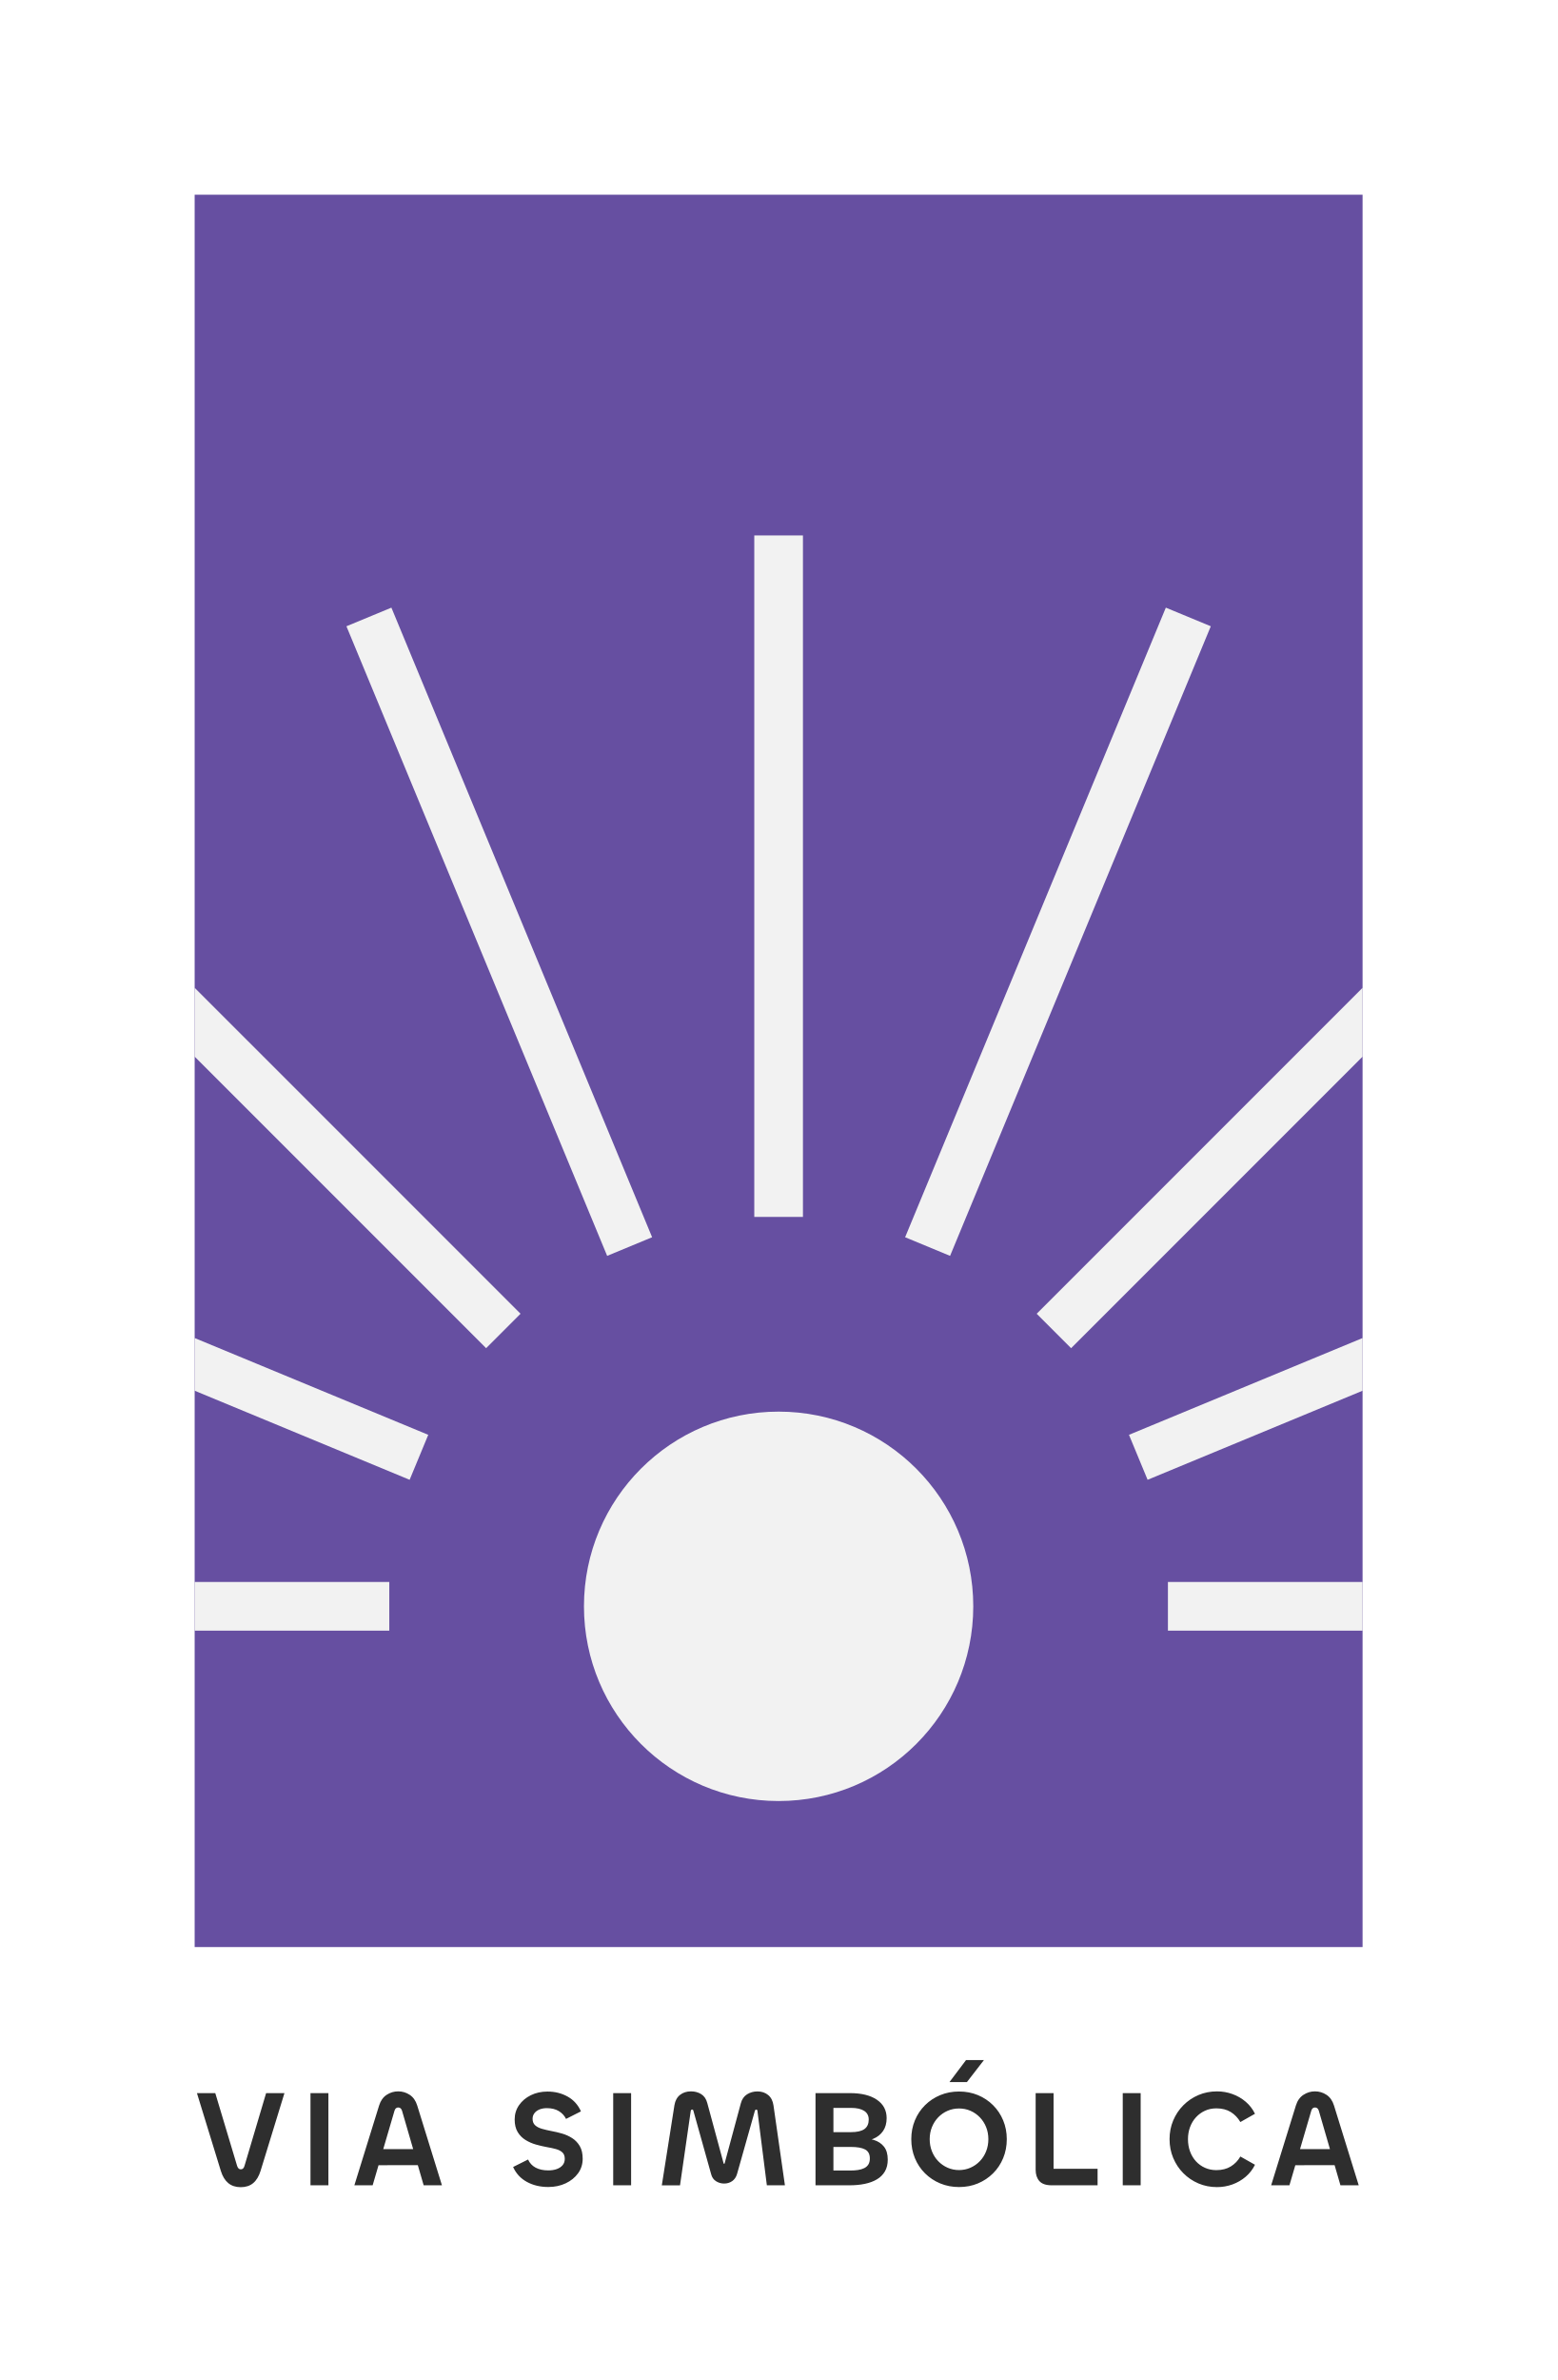
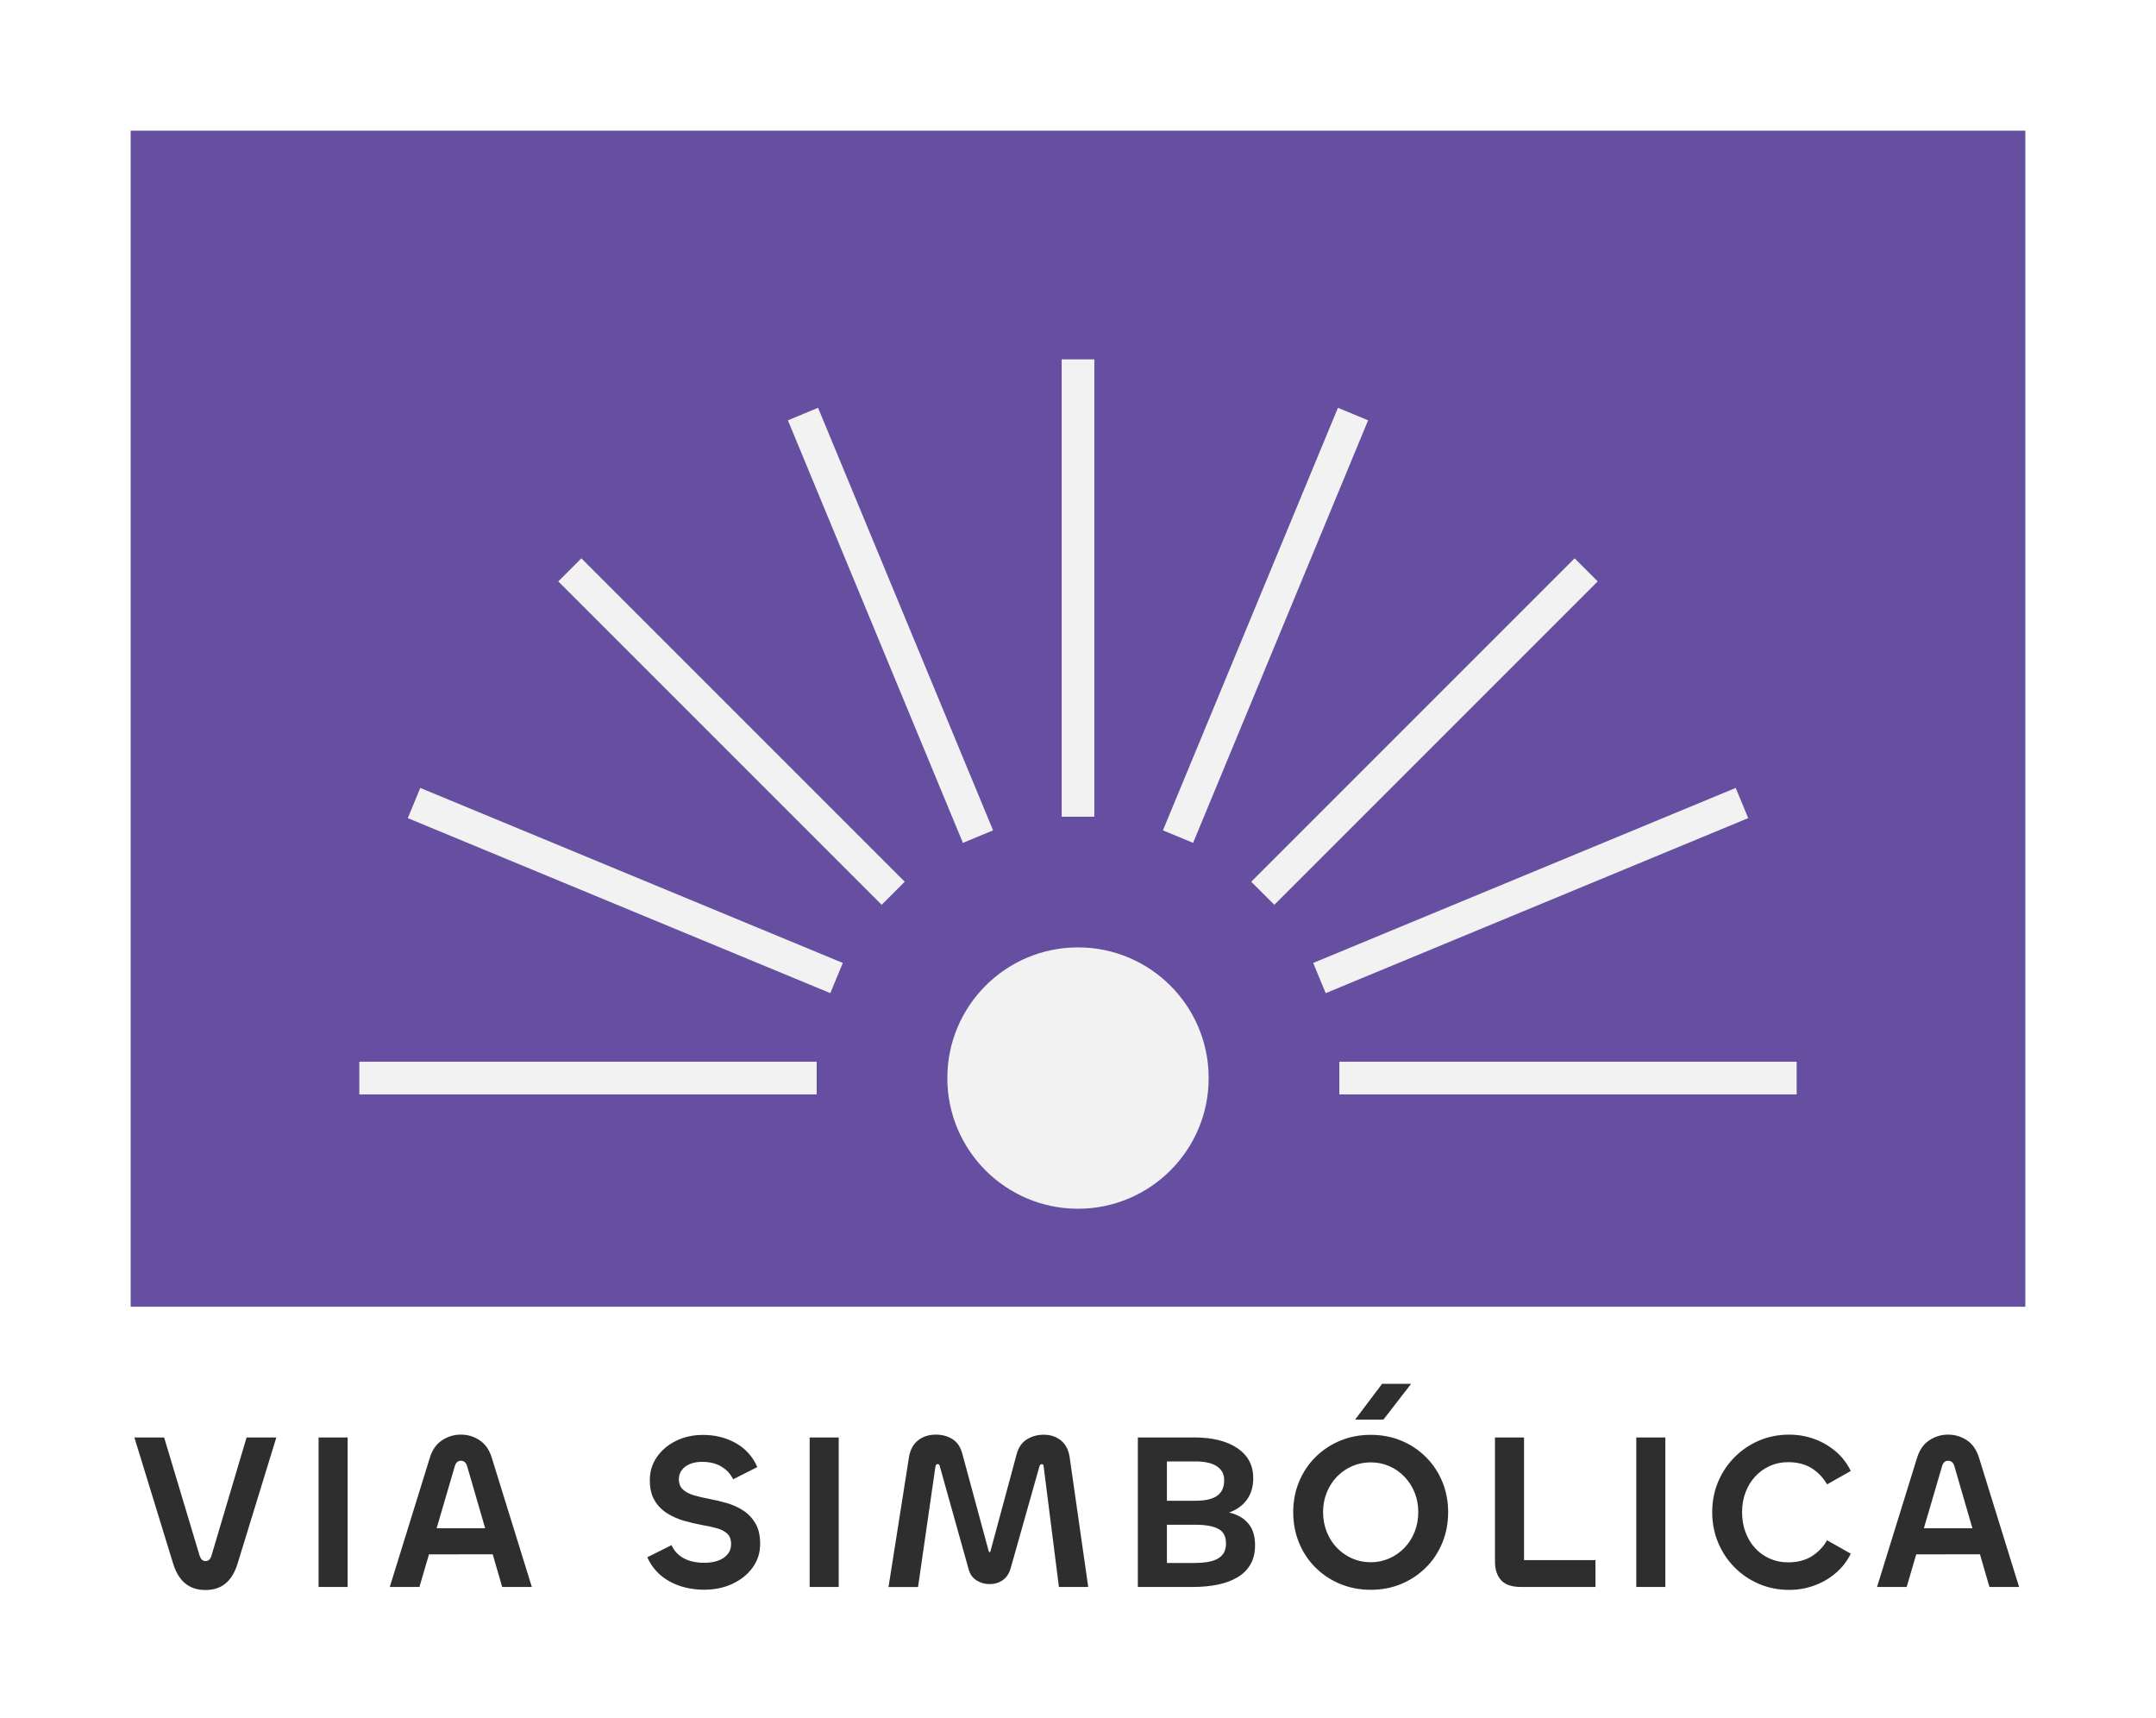
- <svg xmlns="http://www.w3.org/2000/svg" viewBox="0 0 256 391.153">
-   <defs>
-     <clipPath id="placa">
-       <rect width="192" height="288" />
-     </clipPath>
-   </defs>
+ <svg xmlns="http://www.w3.org/2000/svg" viewBox="0 0 528 420.619">
  <g transform="translate(32 32)">
-     <rect width="192" height="288" fill="#664FA1" />
-     <g clip-path="url(#placa)">
-       <g fill="#F2F2F2" transform="translate(96 232)">
-         <rect x="-4" y="-176" width="8" height="112" transform="rotate(0)" />
-         <rect x="-4" y="-176" width="8" height="112" transform="rotate(22.5)" />
-         <rect x="-4" y="-176" width="8" height="112" transform="rotate(-22.5)" />
-         <rect x="-4" y="-176" width="8" height="112" transform="rotate(45)" />
-         <rect x="-4" y="-176" width="8" height="112" transform="rotate(-45)" />
-         <rect x="-4" y="-176" width="8" height="112" transform="rotate(67.5)" />
-         <rect x="-4" y="-176" width="8" height="112" transform="rotate(-67.5)" />
-         <rect x="-4" y="-176" width="8" height="112" transform="rotate(90)" />
-         <rect x="-4" y="-176" width="8" height="112" transform="rotate(-90)" />
-         <circle r="32" />
-       </g>
+     <rect width="464" height="288" fill="#664FA1" />
+     <g fill="#F2F2F2" transform="translate(232 232)">
+       <rect x="-4" y="-176" width="8" height="112" transform="rotate(0)" />
+       <rect x="-4" y="-176" width="8" height="112" transform="rotate(22.5)" />
+       <rect x="-4" y="-176" width="8" height="112" transform="rotate(-22.5)" />
+       <rect x="-4" y="-176" width="8" height="112" transform="rotate(45)" />
+       <rect x="-4" y="-176" width="8" height="112" transform="rotate(-45)" />
+       <rect x="-4" y="-176" width="8" height="112" transform="rotate(67.5)" />
+       <rect x="-4" y="-176" width="8" height="112" transform="rotate(-67.5)" />
+       <rect x="-4" y="-176" width="8" height="112" transform="rotate(90)" />
+       <rect x="-4" y="-176" width="8" height="112" transform="rotate(-90)" />
+       <circle r="32" />
    </g>
  </g>
-   <path fill="#2E2E2E" transform="translate(32 359.153)" d="M7.574 0.31Q6.337 0.31 5.525 -0.361Q4.713 -1.033 4.301 -2.376L0.376 -15.149H3.391L6.979 -3.19Q7.073 -2.912 7.217 -2.768Q7.361 -2.624 7.587 -2.624Q7.824 -2.624 7.967 -2.768Q8.11 -2.912 8.194 -3.19L11.747 -15.149H14.762L10.838 -2.376Q10.425 -1.033 9.624 -0.361Q8.824 0.31 7.574 0.31Z M19.042 -15.149H21.987V0H19.042Z M37.982 -3.311 29.185 -3.3V-5.946H37.982ZM26.257 0 30.323 -13.112Q30.69 -14.297 31.563 -14.867Q32.435 -15.437 33.455 -15.437Q34.498 -15.437 35.359 -14.867Q36.22 -14.297 36.588 -13.112L40.653 0H37.648L34.094 -12.249Q33.925 -12.789 33.468 -12.789Q33.01 -12.789 32.851 -12.249L29.262 0Z M58.136 0.28Q56.143 0.28 54.607 -0.564Q53.071 -1.408 52.353 -3.008L54.812 -4.237Q55.208 -3.356 56.056 -2.902Q56.904 -2.449 58.136 -2.449Q58.912 -2.449 59.518 -2.663Q60.124 -2.877 60.485 -3.301Q60.845 -3.725 60.845 -4.34Q60.845 -5.044 60.452 -5.406Q60.059 -5.769 59.389 -5.954Q58.719 -6.138 57.889 -6.279Q57.032 -6.435 56.113 -6.694Q55.194 -6.953 54.392 -7.448Q53.59 -7.942 53.099 -8.757Q52.609 -9.572 52.609 -10.823Q52.609 -12.13 53.325 -13.165Q54.041 -14.2 55.264 -14.803Q56.488 -15.406 58.007 -15.406Q59.842 -15.406 61.32 -14.578Q62.798 -13.749 63.504 -12.149L61.055 -10.91Q60.658 -11.717 59.864 -12.197Q59.069 -12.678 57.888 -12.678Q57.219 -12.678 56.693 -12.465Q56.168 -12.252 55.861 -11.855Q55.554 -11.459 55.554 -10.93Q55.554 -10.248 55.971 -9.867Q56.388 -9.486 57.087 -9.284Q57.786 -9.082 58.642 -8.918Q59.499 -8.763 60.399 -8.504Q61.299 -8.244 62.067 -7.75Q62.834 -7.255 63.312 -6.442Q63.79 -5.628 63.79 -4.364Q63.79 -3.017 63.033 -1.972Q62.276 -0.927 60.996 -0.324Q59.715 0.28 58.136 0.28Z M68.806 -15.149H71.751V0H68.806Z M79.79 0.01H76.798L78.875 -13.17Q79.06 -14.28 79.794 -14.858Q80.527 -15.437 81.599 -15.437Q82.54 -15.437 83.276 -14.981Q84.012 -14.525 84.277 -13.505L86.941 -3.664Q86.977 -3.526 87.041 -3.526Q87.087 -3.526 87.105 -3.551Q87.123 -3.577 87.141 -3.664L89.782 -13.448Q90.047 -14.467 90.806 -14.947Q91.566 -15.427 92.52 -15.427Q93.567 -15.427 94.283 -14.837Q94.999 -14.247 95.161 -13.103L97.036 0H94.066L92.527 -12.151Q92.52 -12.298 92.476 -12.37Q92.433 -12.441 92.316 -12.441Q92.239 -12.441 92.176 -12.38Q92.112 -12.318 92.084 -12.191L89.169 -1.868Q88.936 -1.077 88.361 -0.682Q87.785 -0.287 87.041 -0.287Q86.319 -0.287 85.714 -0.669Q85.11 -1.052 84.913 -1.808L82 -12.211Q81.972 -12.349 81.918 -12.4Q81.865 -12.451 81.778 -12.451Q81.691 -12.451 81.628 -12.385Q81.564 -12.318 81.546 -12.161Z M107.676 0H102.065V-15.149H107.747Q110.562 -15.149 112.16 -14.058Q113.759 -12.966 113.759 -11.035Q113.759 -9.785 113.175 -8.928Q112.592 -8.071 111.565 -7.642Q110.537 -7.212 109.177 -7.212V-7.788Q110.541 -7.788 111.623 -7.46Q112.705 -7.131 113.324 -6.348Q113.942 -5.565 113.942 -4.216Q113.942 -3.085 113.471 -2.278Q113 -1.471 112.151 -0.971Q111.303 -0.47 110.163 -0.235Q109.023 0 107.676 0ZM105.01 -6.304V-2.429H107.82Q108.494 -2.429 109.066 -2.517Q109.637 -2.605 110.072 -2.818Q110.506 -3.03 110.752 -3.418Q110.997 -3.805 110.997 -4.417Q110.997 -5.473 110.219 -5.889Q109.44 -6.304 107.861 -6.304ZM105.01 -12.72V-8.733H107.861Q109.409 -8.733 110.112 -9.246Q110.814 -9.759 110.814 -10.808Q110.814 -11.749 110.062 -12.235Q109.31 -12.72 107.902 -12.72Z M125.665 0.288Q124.002 0.288 122.572 -0.305Q121.141 -0.897 120.068 -1.963Q118.995 -3.029 118.402 -4.469Q117.81 -5.908 117.81 -7.579Q117.81 -9.239 118.402 -10.668Q118.995 -12.097 120.068 -13.163Q121.141 -14.229 122.572 -14.822Q124.002 -15.414 125.665 -15.414Q127.34 -15.414 128.764 -14.822Q130.188 -14.229 131.256 -13.163Q132.325 -12.097 132.917 -10.668Q133.51 -9.239 133.51 -7.579Q133.51 -5.908 132.917 -4.469Q132.325 -3.029 131.251 -1.963Q130.178 -0.897 128.759 -0.305Q127.34 0.288 125.665 0.288ZM125.665 -2.503Q126.667 -2.503 127.547 -2.893Q128.427 -3.284 129.087 -3.972Q129.746 -4.66 130.114 -5.586Q130.482 -6.511 130.482 -7.579Q130.482 -8.648 130.114 -9.562Q129.746 -10.477 129.087 -11.165Q128.427 -11.853 127.552 -12.238Q126.677 -12.624 125.665 -12.624Q124.653 -12.624 123.772 -12.238Q122.892 -11.853 122.233 -11.165Q121.573 -10.477 121.205 -9.562Q120.837 -8.648 120.837 -7.579Q120.837 -6.511 121.205 -5.586Q121.573 -4.66 122.233 -3.972Q122.892 -3.284 123.772 -2.893Q124.653 -2.503 125.665 -2.503ZM126.952 -16.957H124.083L126.815 -20.584H129.756Z M141.2 -15.149V-2.718H148.437V0H140.89Q139.48 0 138.868 -0.694Q138.255 -1.387 138.255 -2.562V-15.149Z M152.574 -15.149H155.519V0H152.574Z M168.073 0.298Q166.43 0.298 165.016 -0.306Q163.602 -0.91 162.534 -1.987Q161.466 -3.064 160.867 -4.497Q160.269 -5.93 160.269 -7.579Q160.269 -9.227 160.867 -10.65Q161.466 -12.073 162.534 -13.15Q163.602 -14.227 165.016 -14.831Q166.43 -15.435 168.073 -15.435Q169.385 -15.435 170.598 -14.998Q171.811 -14.561 172.781 -13.737Q173.75 -12.913 174.311 -11.752L171.91 -10.395Q171.304 -11.435 170.335 -12.039Q169.365 -12.644 167.953 -12.644Q166.949 -12.644 166.102 -12.26Q165.256 -11.875 164.625 -11.193Q163.995 -10.512 163.645 -9.586Q163.296 -8.661 163.296 -7.579Q163.296 -6.486 163.64 -5.556Q163.984 -4.625 164.609 -3.943Q165.233 -3.261 166.091 -2.877Q166.949 -2.493 167.953 -2.493Q169.365 -2.493 170.347 -3.104Q171.329 -3.715 171.91 -4.731L174.311 -3.375Q173.75 -2.226 172.781 -1.401Q171.811 -0.576 170.598 -0.139Q169.385 0.298 168.073 0.298Z M188.696 -3.311 179.899 -3.3V-5.946H188.696ZM176.971 0 181.037 -13.112Q181.404 -14.297 182.276 -14.867Q183.149 -15.437 184.169 -15.437Q185.212 -15.437 186.073 -14.867Q186.934 -14.297 187.302 -13.112L191.367 0H188.362L184.808 -12.249Q184.639 -12.789 184.181 -12.789Q183.724 -12.789 183.565 -12.249L179.976 0Z" />
+   <path fill="#2E2E2E" transform="translate(32 388.619)" d="M18.304 0.749Q15.315 0.749 13.353 -0.873Q11.391 -2.496 10.394 -5.742L0.909 -36.611H8.195L16.867 -7.71Q17.093 -7.037 17.441 -6.689Q17.79 -6.34 18.334 -6.34Q18.909 -6.34 19.254 -6.689Q19.6 -7.037 19.802 -7.71L28.389 -36.611H35.675L26.191 -5.742Q25.193 -2.496 23.259 -0.873Q21.324 0.749 18.304 0.749Z M46.018 -36.611H53.135V0H46.018Z M91.79 -8 70.53 -7.976V-14.37H91.79ZM63.455 0 73.28 -31.686Q74.168 -34.55 76.276 -35.928Q78.384 -37.306 80.85 -37.306Q83.371 -37.306 85.452 -35.928Q87.532 -34.55 88.421 -31.686L98.245 0H90.984L82.394 -29.601Q81.986 -30.906 80.88 -30.906Q79.775 -30.906 79.391 -29.601L70.717 0Z M140.495 0.676Q135.68 0.676 131.967 -1.364Q128.255 -3.403 126.519 -7.269L132.461 -10.24Q133.42 -8.11 135.468 -7.014Q137.517 -5.918 140.495 -5.918Q142.371 -5.918 143.835 -6.435Q145.299 -6.952 146.171 -7.978Q147.043 -9.003 147.043 -10.487Q147.043 -12.19 146.092 -13.065Q145.141 -13.941 143.523 -14.388Q141.905 -14.834 139.898 -15.175Q137.827 -15.551 135.606 -16.177Q133.386 -16.804 131.447 -17.999Q129.508 -19.194 128.323 -21.162Q127.138 -23.131 127.138 -26.156Q127.138 -29.314 128.868 -31.815Q130.598 -34.317 133.556 -35.774Q136.514 -37.232 140.184 -37.232Q144.617 -37.232 148.19 -35.229Q151.762 -33.227 153.468 -29.36L147.55 -26.365Q146.591 -28.315 144.671 -29.477Q142.75 -30.639 139.895 -30.639Q138.28 -30.639 137.009 -30.124Q135.739 -29.609 134.997 -28.651Q134.254 -27.692 134.254 -26.415Q134.254 -24.767 135.262 -23.846Q136.27 -22.926 137.96 -22.437Q139.651 -21.948 141.718 -21.553Q143.789 -21.177 145.965 -20.55Q148.14 -19.924 149.995 -18.729Q151.849 -17.534 153.004 -15.568Q154.16 -13.602 154.16 -10.547Q154.16 -7.291 152.33 -4.766Q150.5 -2.24 147.406 -0.782Q144.312 0.676 140.495 0.676Z M166.282 -36.611H173.399V0H166.282Z M192.825 0.024H185.594L190.615 -31.828Q191.062 -34.509 192.835 -35.908Q194.608 -37.306 197.197 -37.306Q199.472 -37.306 201.251 -36.203Q203.029 -35.101 203.669 -32.637L210.106 -8.855Q210.193 -8.52 210.348 -8.52Q210.46 -8.52 210.503 -8.583Q210.547 -8.645 210.59 -8.855L216.973 -32.498Q217.613 -34.962 219.449 -36.121Q221.284 -37.281 223.59 -37.281Q226.119 -37.281 227.85 -35.856Q229.58 -34.431 229.972 -31.664L234.503 0H227.326L223.608 -29.364Q223.589 -29.72 223.484 -29.893Q223.379 -30.066 223.097 -30.066Q222.912 -30.066 222.758 -29.917Q222.604 -29.769 222.536 -29.462L215.491 -4.515Q214.93 -2.602 213.538 -1.648Q212.147 -0.694 210.348 -0.694Q208.604 -0.694 207.143 -1.618Q205.683 -2.542 205.206 -4.37L198.166 -29.511Q198.098 -29.843 197.969 -29.966Q197.84 -30.09 197.63 -30.09Q197.421 -30.09 197.267 -29.93Q197.113 -29.769 197.07 -29.388Z M260.217 0H246.658V-36.611H260.389Q267.192 -36.611 271.054 -33.973Q274.916 -31.335 274.916 -26.668Q274.916 -23.647 273.506 -21.576Q272.096 -19.505 269.614 -18.467Q267.132 -17.429 263.844 -17.429V-18.822Q267.14 -18.822 269.756 -18.028Q272.371 -17.233 273.866 -15.341Q275.36 -13.449 275.36 -10.188Q275.36 -7.455 274.222 -5.505Q273.083 -3.556 271.033 -2.346Q268.982 -1.136 266.228 -0.568Q263.473 0 260.217 0ZM253.775 -15.235V-5.871H260.566Q262.195 -5.871 263.576 -6.084Q264.956 -6.296 266.006 -6.809Q267.056 -7.323 267.65 -8.26Q268.244 -9.197 268.244 -10.675Q268.244 -13.228 266.362 -14.231Q264.48 -15.235 260.664 -15.235ZM253.775 -30.74V-21.106H260.664Q264.406 -21.106 266.103 -22.345Q267.8 -23.585 267.8 -26.12Q267.8 -28.394 265.983 -29.567Q264.167 -30.74 260.762 -30.74Z M303.69 0.695Q299.671 0.695 296.215 -0.737Q292.758 -2.169 290.165 -4.745Q287.571 -7.321 286.139 -10.799Q284.707 -14.277 284.707 -18.315Q284.707 -22.328 286.139 -25.782Q287.571 -29.235 290.165 -31.811Q292.758 -34.387 296.215 -35.819Q299.671 -37.251 303.69 -37.251Q307.739 -37.251 311.18 -35.819Q314.621 -34.387 317.203 -31.811Q319.784 -29.235 321.216 -25.782Q322.648 -22.328 322.648 -18.315Q322.648 -14.277 321.216 -10.799Q319.784 -7.321 317.191 -4.745Q314.597 -2.169 311.168 -0.737Q307.739 0.695 303.69 0.695ZM303.69 -6.049Q306.111 -6.049 308.239 -6.992Q310.366 -7.936 311.96 -9.599Q313.553 -11.262 314.443 -13.499Q315.332 -15.735 315.332 -18.315Q315.332 -20.9 314.443 -23.109Q313.553 -25.318 311.96 -26.981Q310.366 -28.644 308.251 -29.576Q306.136 -30.508 303.69 -30.508Q301.244 -30.508 299.116 -29.576Q296.989 -28.644 295.395 -26.981Q293.802 -25.318 292.912 -23.109Q292.023 -20.9 292.023 -18.315Q292.023 -15.735 292.912 -13.499Q293.802 -11.262 295.395 -9.599Q296.989 -7.936 299.116 -6.992Q301.244 -6.049 303.69 -6.049ZM306.8 -40.981H299.868L306.47 -49.744H313.576Z M341.234 -36.611V-6.569H358.722V0H340.484Q337.077 0 335.597 -1.676Q334.117 -3.352 334.117 -6.193V-36.611Z M368.72 -36.611H375.837V0H368.72Z M406.176 0.719Q402.206 0.719 398.789 -0.74Q395.372 -2.199 392.791 -4.802Q390.209 -7.405 388.762 -10.868Q387.316 -14.331 387.316 -18.315Q387.316 -22.298 388.762 -25.737Q390.209 -29.175 392.791 -31.779Q395.372 -34.382 398.789 -35.841Q402.206 -37.3 406.176 -37.3Q409.347 -37.3 412.279 -36.244Q415.211 -35.188 417.553 -33.198Q419.895 -31.207 421.252 -28.401L415.449 -25.122Q413.986 -27.634 411.642 -29.095Q409.298 -30.557 405.887 -30.557Q403.46 -30.557 401.414 -29.628Q399.368 -28.699 397.844 -27.051Q396.32 -25.403 395.476 -23.166Q394.631 -20.93 394.631 -18.315Q394.631 -15.675 395.464 -13.427Q396.296 -11.178 397.805 -9.53Q399.314 -7.882 401.387 -6.953Q403.46 -6.024 405.887 -6.024Q409.298 -6.024 411.672 -7.501Q414.046 -8.977 415.449 -11.434L421.252 -8.155Q419.895 -5.379 417.553 -3.386Q415.211 -1.392 412.279 -0.336Q409.347 0.719 406.176 0.719Z M456.015 -8 434.755 -7.976V-14.37H456.015ZM427.68 0 437.505 -31.686Q438.393 -34.55 440.501 -35.928Q442.609 -37.306 445.075 -37.306Q447.596 -37.306 449.677 -35.928Q451.757 -34.55 452.646 -31.686L462.47 0H455.209L446.619 -29.601Q446.211 -30.906 445.105 -30.906Q444 -30.906 443.616 -29.601L434.942 0Z" />
</svg>
